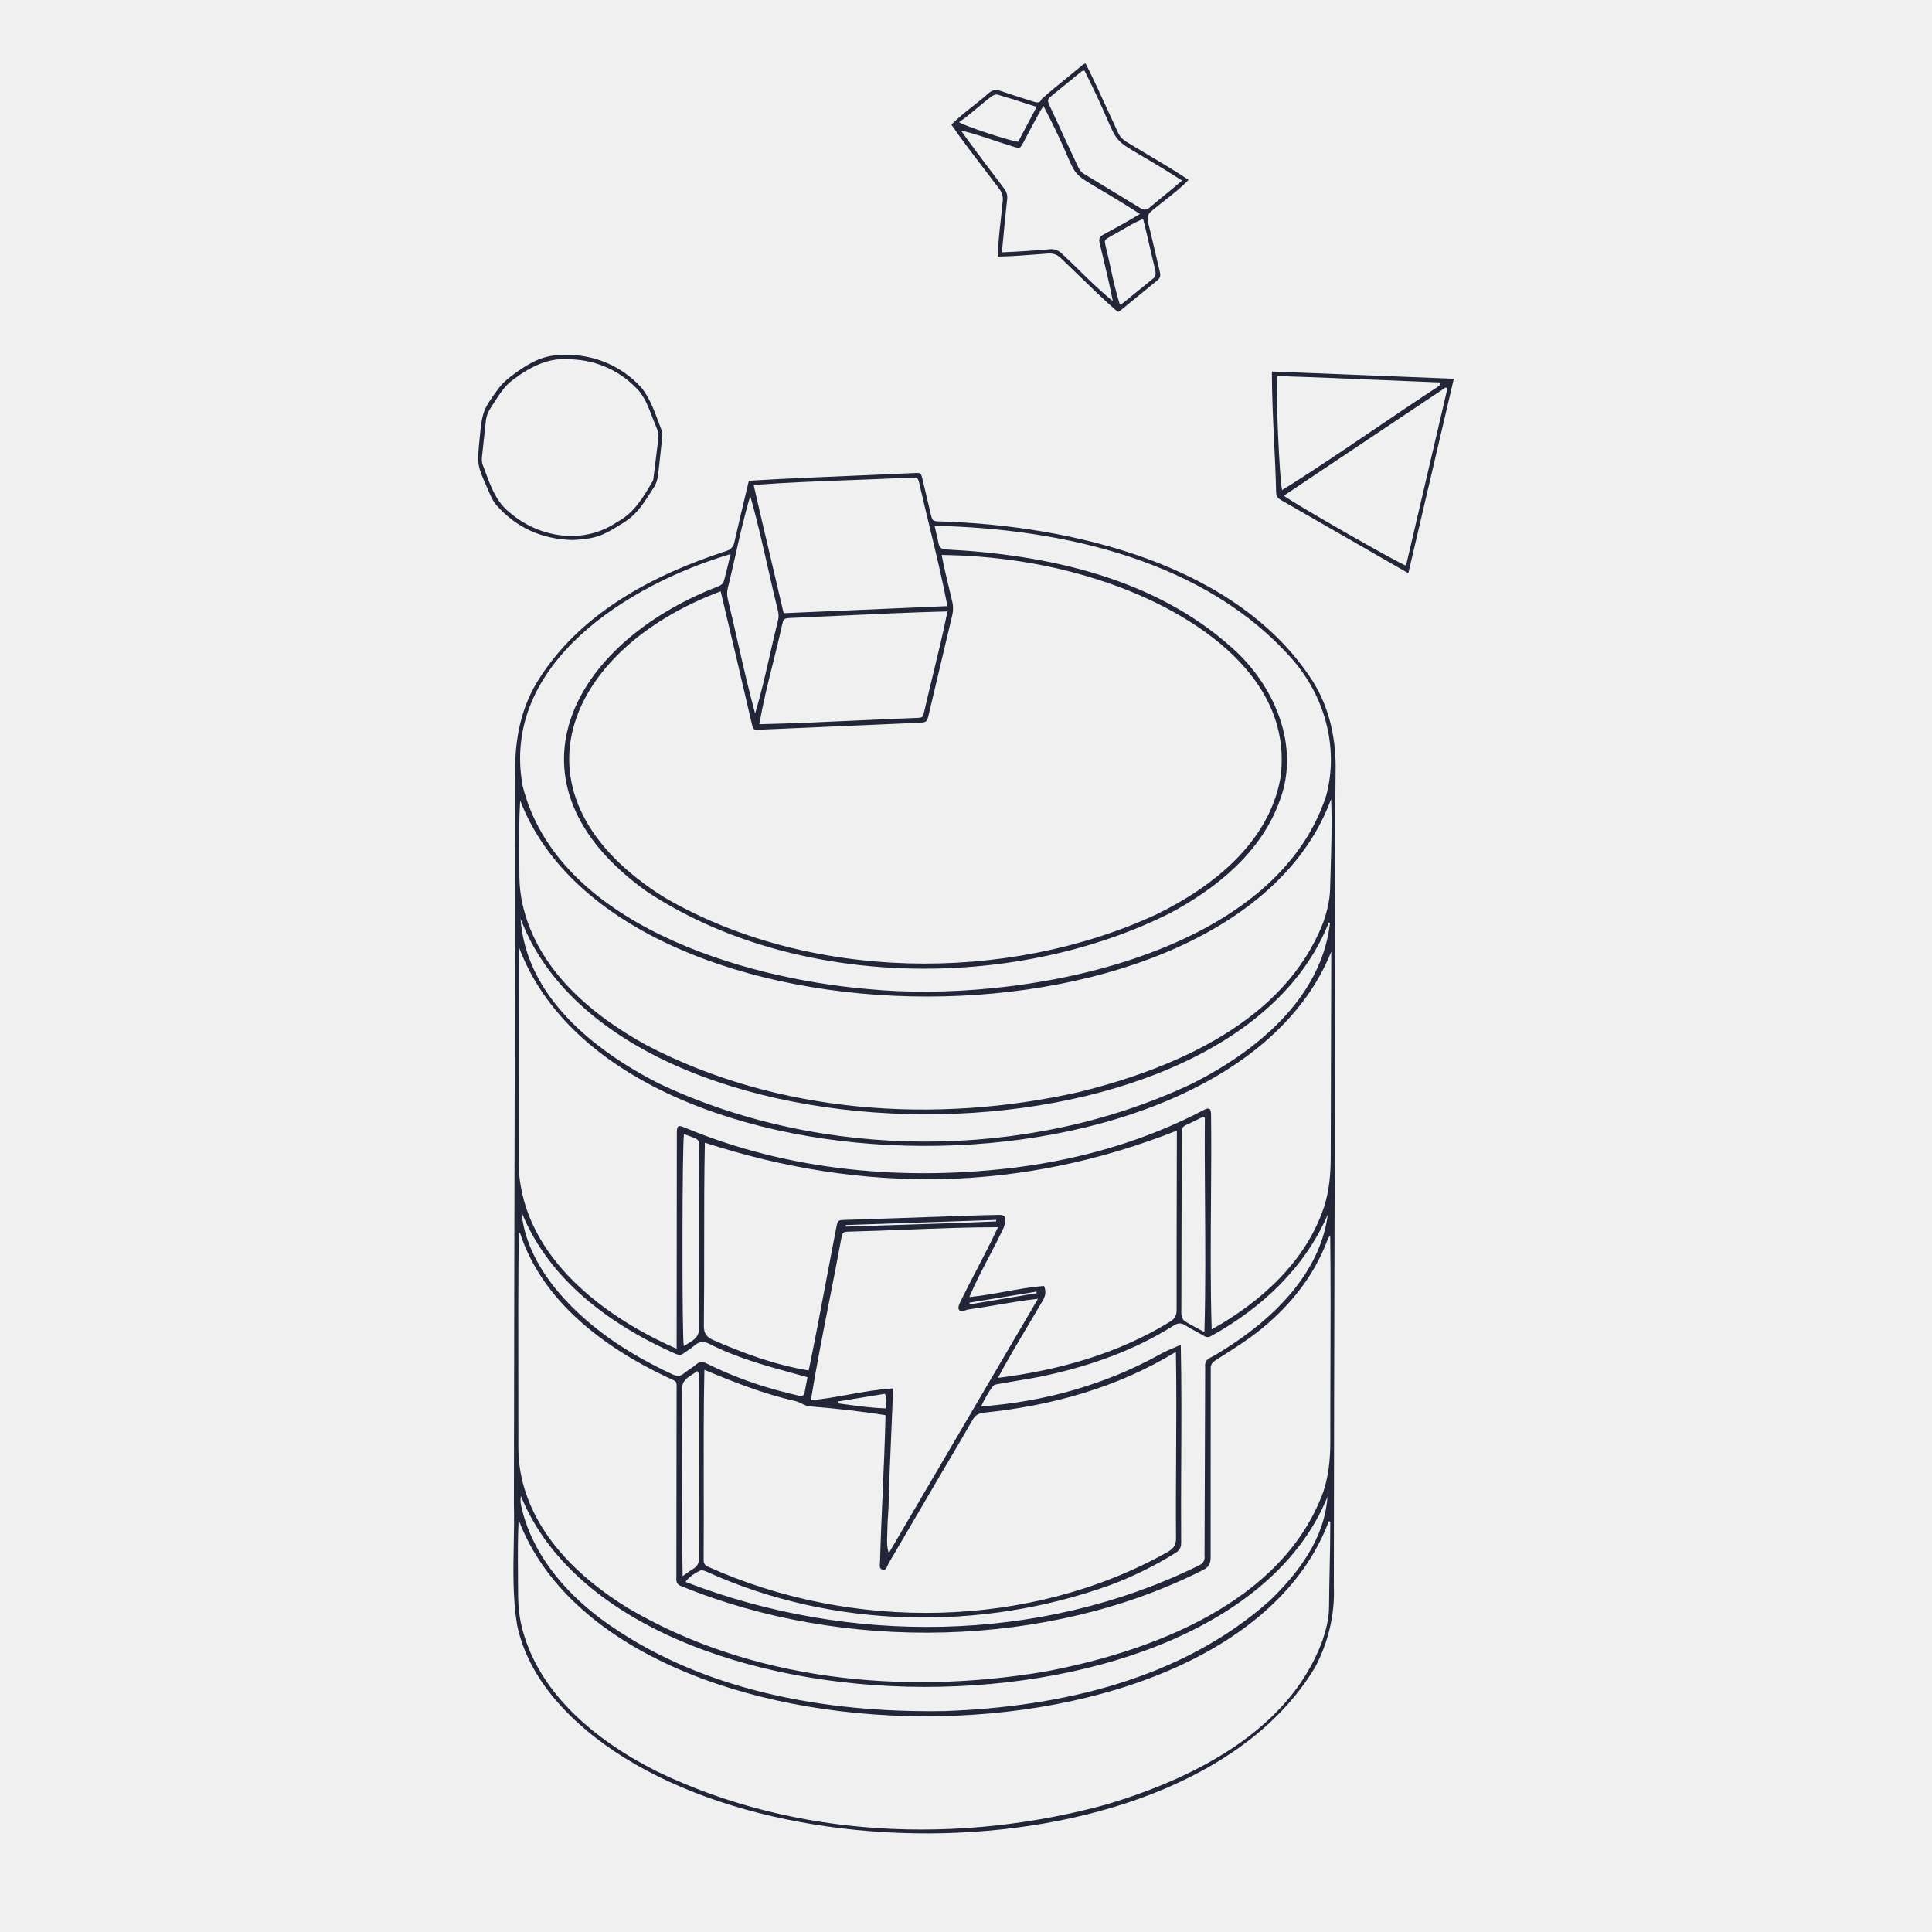
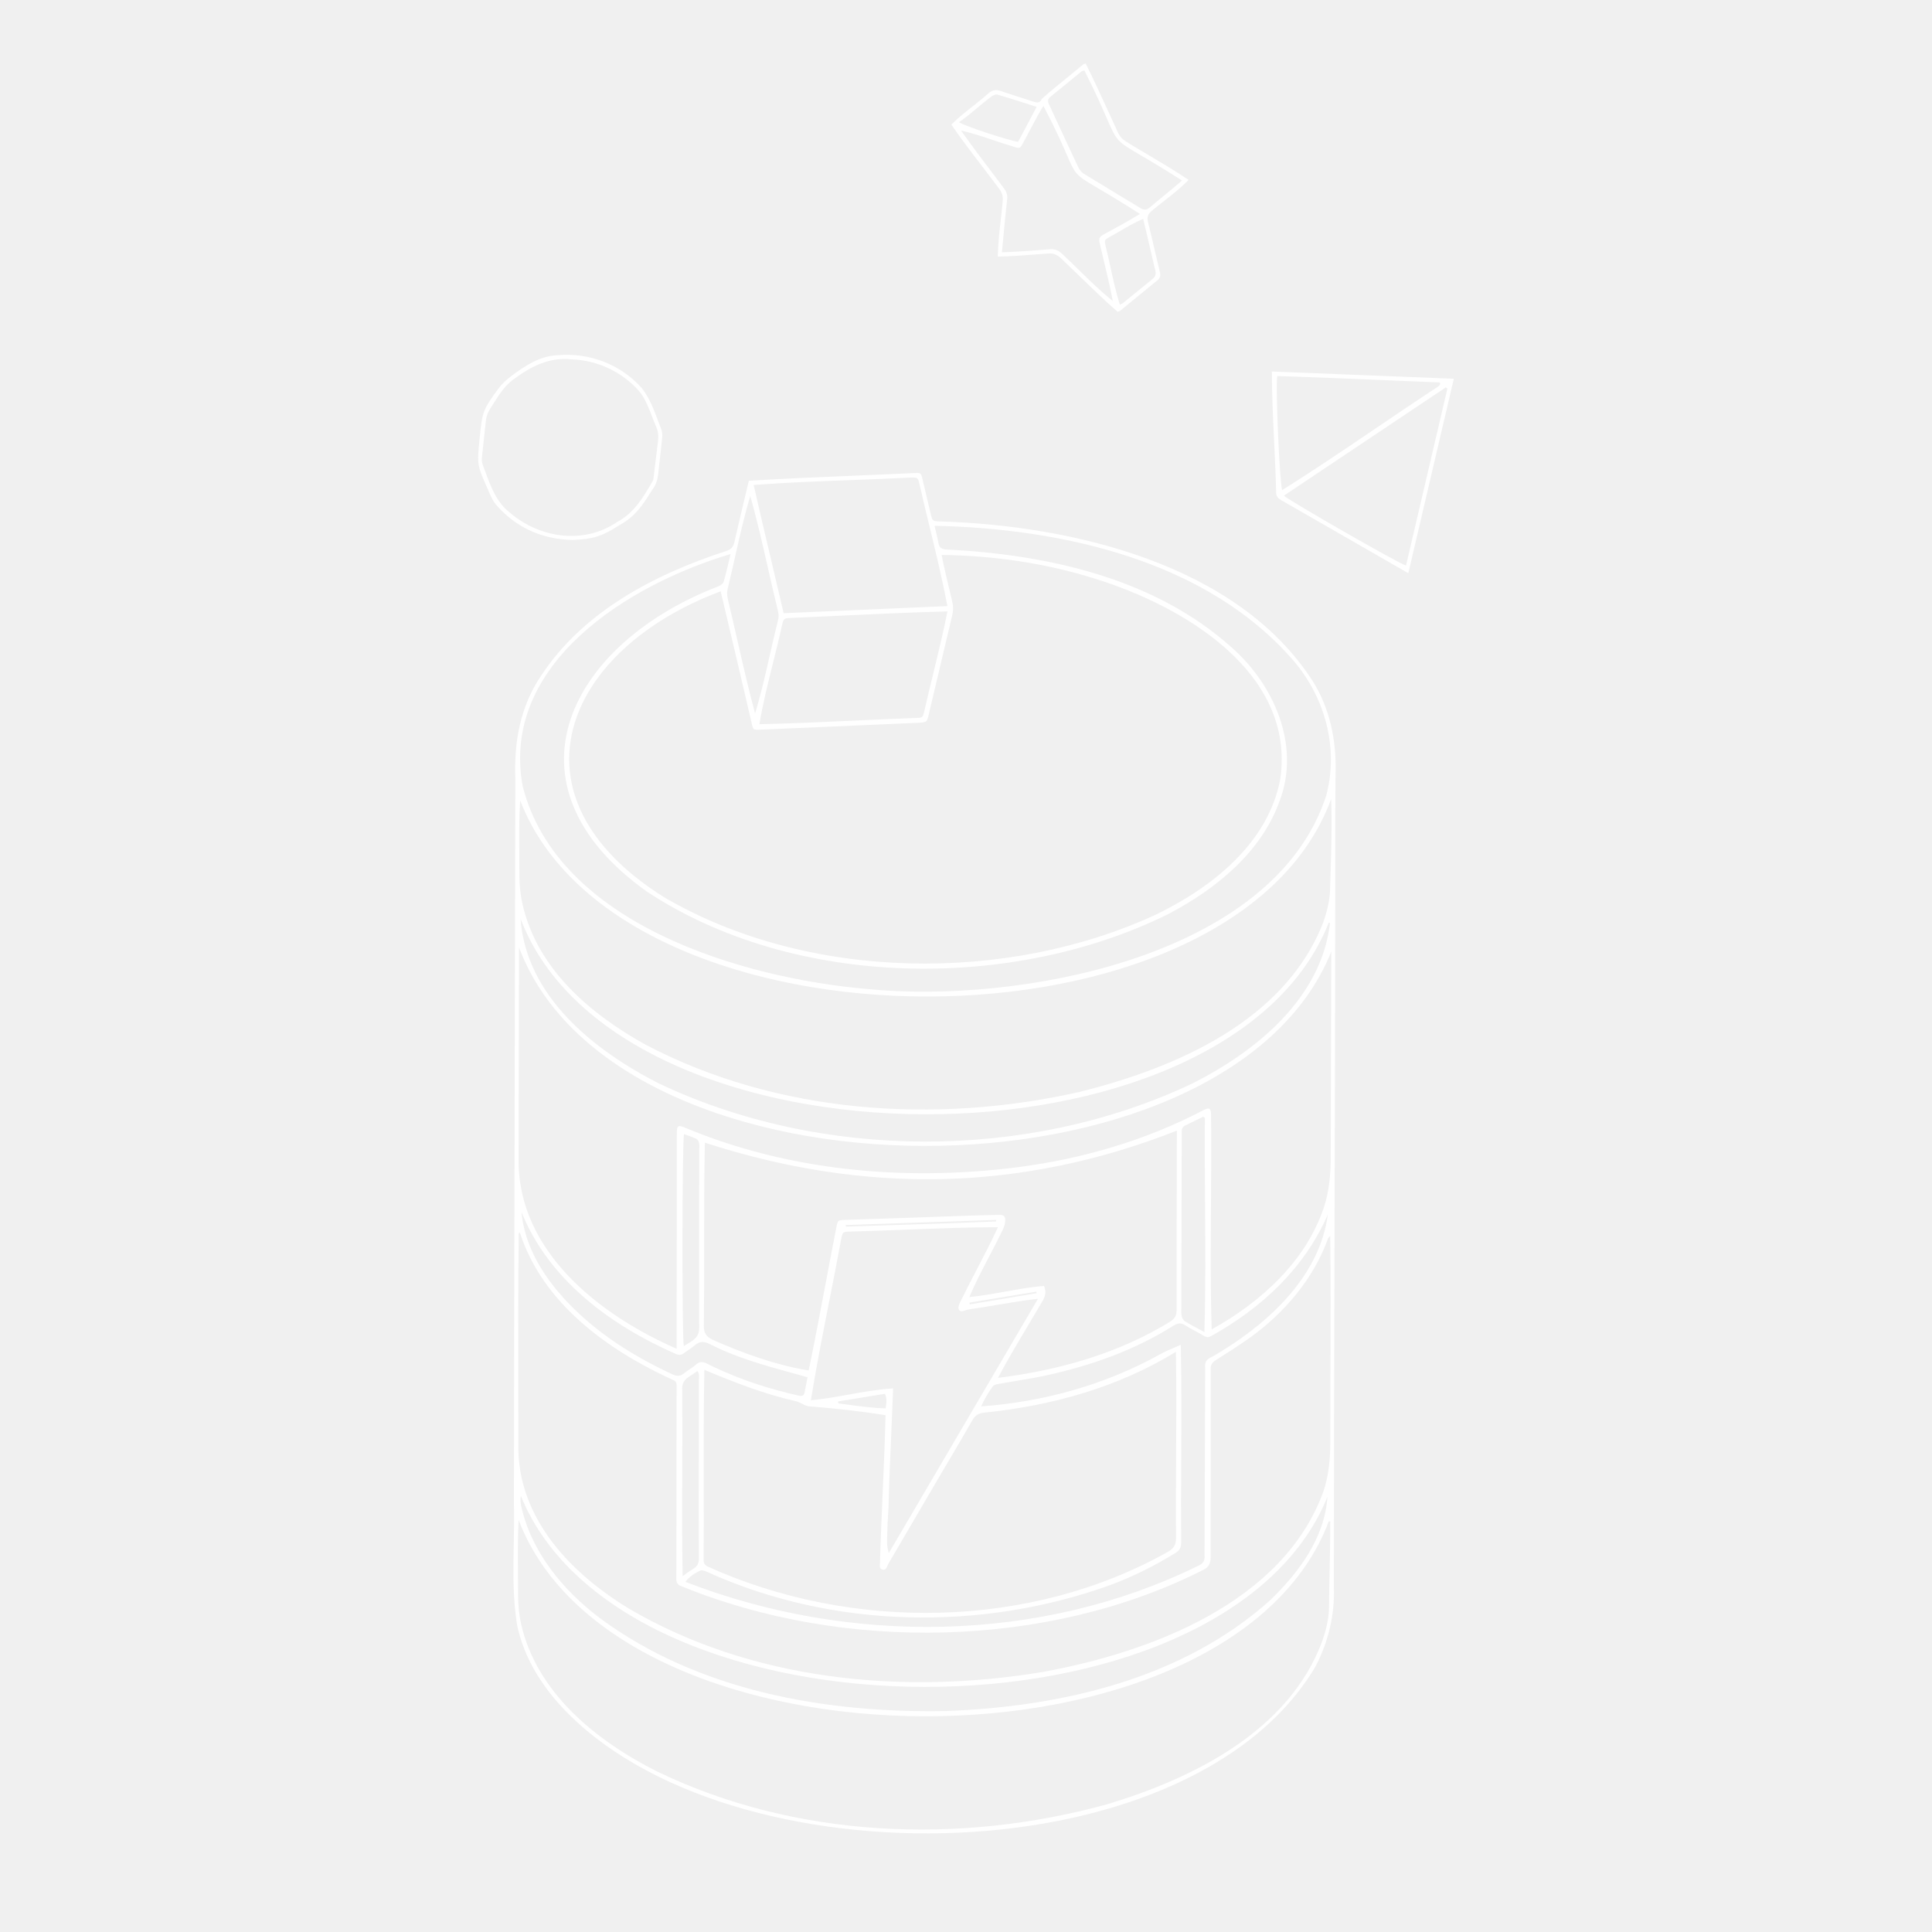
<svg xmlns="http://www.w3.org/2000/svg" width="550" height="550" fill="none" viewBox="0 0 550 550">
-   <path fill="#222638" fill-rule="evenodd" d="M276.89 30.279c-2.092 1.654-4.182 3.306-6.06 5.193l.004.004c2.766 4.044 5.751 7.939 8.737 11.834a503.175 503.175 0 0 1 4.846 6.393c.841 1.096 1.184 2.173 1.032 3.548-.156 1.741-.35 3.474-.543 5.206-.392 3.518-.784 7.03-.864 10.585 3.707-.058 7.327-.338 10.98-.62h.001a607.69 607.69 0 0 1 3.239-.245c1.555-.131 2.679.28 3.808 1.376a645.548 645.548 0 0 1 5.005 4.82l.001.001c3.639 3.53 7.283 7.065 11.088 10.392.106-.041.204-.072.292-.1.169-.053.303-.096.405-.18 1.205-.983 2.406-1.971 3.608-2.959h.001l.013-.011c2.318-1.906 4.636-3.812 6.975-5.692.861-.69.977-1.4.726-2.42a548.493 548.493 0 0 1-1.436-6.086c-.624-2.691-1.248-5.382-1.925-8.059-.371-1.475-.012-2.392 1.148-3.305 1.167-.984 2.365-1.92 3.561-2.856h.001c2.371-1.855 4.734-3.703 6.827-5.895-3.783-2.54-7.668-4.844-11.562-7.153h-.001c-2.006-1.19-4.015-2.38-6.014-3.607-1.152-.685-1.973-1.518-2.536-2.754a907.574 907.574 0 0 1-2.77-6.026v-.001h-.001c-2.082-4.56-4.166-9.124-6.418-13.588-.154.057-.273.094-.366.123-.142.044-.225.07-.288.12a279.07 279.07 0 0 1-4.637 3.81c-2.437 1.973-4.875 3.946-7.183 6.026-.526 1.295-1.443 1.092-2.472.753a358.4 358.4 0 0 0-3.534-1.137h-.001a221.709 221.709 0 0 1-5.618-1.841c-1.344-.466-2.376-.383-3.516.59-1.462 1.318-3.008 2.54-4.553 3.761m21.899 40.678c-4.657.403-8.783.682-13.559.877h-.004c.171-1.748.324-3.404.473-5.02v-.003c.31-3.362.604-6.548 1.01-10.018.155-1.208-.152-2.189-.897-3.17a1400.87 1400.87 0 0 0-3.199-4.244l-.001-.001c-3.048-4.034-6.041-7.995-9.047-12.236 3.269.764 6.289 1.775 9.338 2.796 1.804.604 3.618 1.212 5.5 1.773 1.958.622 1.978.618 2.97-1.232a178.366 178.366 0 0 0 1.962-3.685h.001c1.16-2.22 2.303-4.408 3.702-6.656 3.642 6.942 5.496 11.221 6.728 14.064 1.097 2.53 1.701 3.922 2.632 5.041 1.138 1.367 2.765 2.327 6.38 4.46h.001a340.69 340.69 0 0 1 11.751 7.204c-3.56 2.153-6.853 3.967-10.465 5.908-1.1.578-1.299 1.24-1.012 2.408.274 1.16.548 2.303.819 3.438 1.035 4.325 2.039 8.52 2.92 13.027-3.41-2.709-6.455-5.695-9.517-8.698h-.001c-1.602-1.572-3.208-3.147-4.874-4.69-1.06-1.028-2.136-1.482-3.611-1.343m9.925-50.884a5.62 5.62 0 0 1-.378.087c-.188.039-.319.065-.41.139-1.212.985-2.42 1.975-3.628 2.965l-.003.002-.002.001c-1.763 1.445-3.526 2.89-5.301 4.32-.869.697-.698 1.407-.303 2.256.99 2.124 1.975 4.25 2.96 6.378l.007.013.001.003.001.003c1.764 3.808 3.527 7.616 5.323 11.407.343.726.961 1.447 1.639 1.866 2.907 1.79 5.832 3.554 8.756 5.318h.002v.001c2.44 1.471 4.879 2.942 7.308 4.429 1.025.625 1.77.542 2.663-.228 1.395-1.2 2.767-2.32 4.138-3.439 1.658-1.354 3.316-2.707 5.011-4.2a313.421 313.421 0 0 0-11.728-7.172c-3.556-2.086-5.262-3.086-6.488-4.501-1.13-1.304-1.852-2.96-3.241-6.143-1.274-2.918-3.107-7.118-6.327-13.505m10.472 45.509c2.012-1.175 3.998-2.335 6.237-3.26l.004-.004a425.151 425.151 0 0 1 1.986 8.382l.001.004c.47 2.045.941 4.095 1.45 6.205.239.993.155 1.786-.698 2.472-1.663 1.338-3.315 2.688-4.968 4.038-1.16.948-2.32 1.896-3.483 2.84-.136.109-.299.18-.512.272a8.51 8.51 0 0 0-.409.186c-1.094-3.47-1.868-7.005-2.643-10.545-.442-2.021-.885-4.044-1.388-6.056-.403-1.762-.395-1.794 1.192-2.703a95.965 95.965 0 0 0 3.231-1.831m-27.051-36.11c.971.313 1.96.63 2.974.953v.004c-1.91 3.608-3.6 6.801-5.259 9.93-2.288-.223-15.085-4.397-16.835-5.577 1.875-1.284 3.596-2.725 5.32-4.169h.001c1.23-1.03 2.462-2.062 3.752-3.039.503-.394 1.348-.789 1.878-.637 2.688.773 5.354 1.63 8.169 2.535Zm-49.231 105.959c-9.902.411-19.796.823-29.721 1.434l-.004.004-.873 3.657c-1.091 4.567-2.174 9.103-3.213 13.697-.311 1.399-.941 2.208-2.372 2.651-20.316 6.594-40.688 17.198-52.696 35.513-5.932 8.727-7.722 18.929-7.324 29.314-.048 25.013-.102 50.024-.156 75.034v.01c-.095 43.756-.189 87.509-.25 131.27.102 3.846.03 7.713-.043 11.582-.144 7.703-.289 15.417.948 22.999 1.594 7.61 5.238 14.304 10.09 20.304 44.072 53.433 180.676 53.329 217.245-8.544 3.624-6.984 5.502-14.778 5.179-22.656.02-34.424.114-68.845.207-103.265.094-34.419.188-68.838.208-103.26.003-2.187.002-4.375.002-6.562v-.003c-.001-6.224-.002-12.447.077-18.671.256-9.082-1.606-18.227-6.446-25.945-21.44-33.432-68.591-44.38-105.986-45.548-2.304-.052-2.328-.076-2.858-2.284a690.597 690.597 0 0 1-.976-4.147l-.001-.004c-.438-1.88-.876-3.759-1.335-5.632-.438-1.792-.483-1.79-2.314-1.711h-.007c-5.802.281-11.593.522-17.381.763m-53.761 120.045c-45.954-28.736-28.684-70.388 16.015-87.144l.004.008a6935.864 6935.864 0 0 1 8.826 37.542l.023.099c.415 1.784.423 1.817 2.369 1.739 11.439-.476 22.878-.982 34.317-1.488l.179-.007 10.378-.459c2.584-.115 2.611-.131 3.174-2.503.728-3.078 1.454-6.156 2.18-9.234l.001-.007.002-.006.001-.004.001-.003a5725.072 5725.072 0 0 1 4.464-18.836c.323-1.36.327-2.647-.008-3.999-.212-.89-.423-1.768-.633-2.64v-.001c-.845-3.507-1.664-6.905-2.373-10.555 14.863.196 29.821 2.352 44.017 6.877 24.889 7.77 56.607 26.508 52.421 56.711-3.313 18.326-19.335 30.96-35.214 38.702-42.666 19.806-99.232 19.072-140.144-4.792m-41.469 95.513h.355v-.004c6.323 19.499 23.952 32.599 41.816 41.05.438.207.808.371 1.12.509.804.355 1.224.541 1.441.863.237.354.23.871.215 1.954-.004.311-.009.667-.009 1.08-.012 17.609-.024 35.226-.064 52.831-.104 1.144.299 1.91 1.447 2.284 45.843 18.798 104.307 17.865 148.663-4.704 1.595-.805 1.981-1.937 1.981-3.608a8644.81 8644.81 0 0 1 .012-30.555v-.003c.012-7.639.024-15.276.02-22.911-.103-1.216.435-1.937 1.463-2.583 3.253-2.045 6.499-4.122 9.64-6.339 9.819-7.068 18.056-16.644 22.222-28.102.111-.303.259-.598.693-.853.151 12.339.107 24.685.063 37.031-.026 7.226-.052 14.452-.039 21.676-.012 4.788-.47 9.556-2.009 14.117-11.581 31.563-49.096 45.596-79.666 51.221-39.806 6.642-83.11 2.599-118.32-18.199-13.786-8.456-26.655-20.811-30.247-37.136-.574-2.703-.901-5.51-.909-8.272.006-6.205-.004-12.41-.014-18.616-.023-14.245-.046-28.491.126-42.731m.407-123.112c28.616 74.283 203.395 74.694 230.864-.419l.004-.004c.265 7.006.053 13.953-.161 20.932-.053 1.706-.105 3.414-.15 5.125-.136 3.01-.893 6.087-1.89 8.954-10.924 28.217-42.047 41.589-69.547 48.41-40.864 9.197-85.869 6.211-123.32-13.427-15.807-8.719-30.897-21.572-35.099-39.883-.586-2.551-.885-5.222-.925-7.842.011-2.176-.007-4.35-.026-6.523-.043-5.111-.086-10.215.25-15.323m230.397 205.239.227.038c.009 4.479-.085 8.959-.18 13.438v.002c-.076 3.637-.153 7.274-.174 10.911-.032 3.336-.858 6.526-1.902 9.607-9.464 25.623-36.59 39.098-61.255 46.525-41.916 11.553-88.779 9.731-128.211-9.373-17.215-8.663-34.246-22.361-38.663-42.047-.538-2.492-.785-5.087-.825-7.639 0-2.035-.018-4.06-.035-6.081-.046-5.266-.091-10.504.174-15.817 28.218 74.199 202.71 74.765 230.645.402zm-98.219-30.974c19.243-1.99 37.853-7.124 54.497-17.298v-.004c.18 9.958.121 19.88.062 29.806v.004c-.046 7.721-.092 15.445-.026 23.188.004 1.902-.622 2.923-2.212 3.883-39.341 22.166-90.103 22.752-130.99 4.302-.893-.391-1.328-1.017-1.28-1.997.047-6.908.034-13.807.022-20.703-.021-11.114-.042-22.222.189-33.357 8.556 3.561 16.98 6.897 26.041 8.919.583.142 1.136.421 1.689.699.638.322 1.277.644 1.967.76 7.335.586 14.603 1.355 21.875 2.539-.175 7.356-.495 14.709-.816 22.062v.001c-.286 6.568-.573 13.136-.755 19.706-.004.135-.017.28-.03.429-.065.732-.138 1.562.776 1.767.834.19 1.099-.463 1.355-1.09.082-.203.164-.404.263-.572 2.634-4.492 5.263-8.986 7.892-13.479 2.122-3.627 4.244-7.254 6.368-10.88 1.011-1.723 2.028-3.444 3.044-5.164 2.248-3.803 4.495-7.607 6.68-11.444.809-1.423 1.818-1.914 3.389-2.077m-87.575-79.455c-.04 20.476-.052 40.772-.06 61.268h-.004c-21.951-9.58-45.125-27.648-44.986-53.717.015-9.333.035-18.638.055-27.942.023-10.85.046-21.699.061-32.591 28.245 75.176 201.558 75.12 231.238 1.208-.019 8.592-.047 17.181-.074 25.77v.014c-.036 10.921-.071 21.84-.089 32.764-.008 4.8-.411 9.556-1.898 14.133-5.135 15.496-18.019 27.105-31.989 34.863-.372-11.936-.285-23.894-.198-35.853v-.001c.061-8.529.123-17.058.019-25.581-.104-1.499-.562-1.766-1.894-1.12-16.616 8.755-34.867 14.041-53.453 16.421-31.634 3.975-64.696 1.104-94.273-11.246-2.113-.909-2.451-.738-2.455 1.61m42.451 42.2c-1.588 8.421-3.175 16.837-4.917 25.255v-.004c-9.48-1.539-18.474-4.848-27.257-8.687-1.874-.857-2.611-1.93-2.595-4.039.102-7.695.099-15.382.096-23.069-.004-9.68-.008-19.36.199-29.052 45.193 14.671 89.867 14.109 134.37-3.425-.008 5.68-.021 11.353-.035 17.024v.013c-.027 11.321-.055 22.631-.036 33.965.004 1.63-.507 2.555-1.902 3.416-14.85 9.114-31.794 13.826-48.968 15.971 2.717-5.094 5.611-9.947 8.523-14.83v-.001l.001-.001.002-.004.001-.001a752 752 0 0 0 4.162-7.038c.79-1.324 1.129-2.575.443-4.294-3.779.295-7.453.958-11.138 1.622-3.34.602-6.689 1.206-10.135 1.54 1.677-3.963 3.644-7.723 5.615-11.492 1.309-2.502 2.62-5.008 3.849-7.58.403-.798.718-1.727.754-2.608.06-1.371-.391-1.738-1.814-1.714-3.277.056-6.558.151-9.835.263l-.026.001c-11.318.402-22.635.805-33.957 1.167-2.037.072-2.069.148-2.451 2.153-1.007 5.153-1.978 10.301-2.949 15.447zM207.98 157.732c-28.911 8.561-65.616 31.256-59.178 66.094 9.951 39.237 62.587 54.705 98.355 57.743 42.494 4.19 115.406-8.787 130.404-55.124 3.588-13.463-.343-27.862-9.301-38.335-24.701-28.553-65.887-37.659-102.206-38.428.13.568.256 1.106.378 1.624v.004c.285 1.216.544 2.32.762 3.435.232 1.184.881 1.567 2.073 1.667 28.852 1.467 59.238 8.08 81.32 27.87 12.056 10.573 19.663 27.827 13.758 43.555-5.202 14.742-18.131 25.187-31.574 32.284-44.539 22.166-106.827 21.428-148.758-6.403-42.75-30.629-21.728-70.524 20.399-86.766.61-.247 1.408-.733 1.571-1.271.526-1.754.949-3.541 1.42-5.534v-.002c.182-.77.372-1.571.577-2.413m50.126 192.318h.004c8.649-.341 17.287-.681 25.996-.696-1.944 4.183-4.028 8.194-6.118 12.215-1.455 2.8-2.913 5.605-4.327 8.476l-.01.02c-.423.84-1.032 2.054-.72 2.675.404.808 1.177.535 1.917.274.275-.097.545-.192.79-.23 2.804-.391 5.538-.854 8.265-1.315 3.816-.647 7.62-1.291 11.585-1.731-9.553 16.288-19.001 32.395-28.414 48.44l-.103.176-.217.37-13.728 23.404c-.588-1.717-.52-3.399-.453-5.061.02-.491.039-.981.042-1.469.009-1.342.096-2.682.183-4.022.061-.934.122-1.869.156-2.803.169-6.837.461-13.557.754-20.313v-.001c.189-4.373.379-8.762.538-13.206-4.33.259-8.496 1.009-12.672 1.76h-.001c-3.537.637-7.081 1.275-10.737 1.616 1.53-9.438 3.375-18.797 5.22-28.162 1.154-5.857 2.309-11.715 3.387-17.597.422-2.191.454-2.192 2.549-2.263l.015-.001c5.383-.134 10.743-.345 16.099-.556m-13.439-176.421-21.581.934a2537.664 2537.664 0 0 0-3.699-15.762c-1.636-6.91-3.266-13.792-4.833-20.744 9.184-.695 18.366-1.037 27.554-1.379h.001c5.777-.216 11.556-.431 17.339-.734 1.79-.012 1.858.02 2.289 1.802.914 4.01 1.878 7.994 2.842 11.973 1.833 7.573 3.662 15.13 5.139 22.827-8.381.361-16.684.721-25.005 1.081zm133.882 89.147.077.028-.004.004c-2.508 21.532-21.217 36.653-39.46 45.771-46.525 21.934-105.24 21.878-151.701-.188-18.363-9.4-37.702-24.697-39.273-46.863 28.102 73.829 201.156 74.28 230.071 1.148.098.032.193.066.29.1M148.288 425.878c29.442 72.239 200.254 72.613 229.604.243v.004c-.777 11.729-8.189 21.628-16.409 29.526-25.024 22.393-59.657 30.294-92.447 31.451-34.162.598-70.197-5.733-98.191-26.404-10.573-7.981-19.611-18.849-22.493-32.057a7.123 7.123 0 0 1-.064-2.763m182.003-40.361c-15.6 8.675-33.217 13.587-50.981 14.855 1.02-2.221 2.085-4.067 3.349-5.737.347-.458 1.183-.593 1.928-.714.145-.024.286-.047.42-.072 1.572-.288 3.151-.55 4.73-.813 2.78-.461 5.561-.923 8.31-1.531 12.749-2.814 24.937-7.132 36.052-14.132 1.18-.746 2.097-.858 3.301-.096.977.622 1.998 1.173 3.02 1.725.8.432 1.599.863 2.377 1.329.79.47 1.364.386 2.141-.068 14.316-7.965 26.496-19.347 33.074-34.557-2.229 17.075-16.003 30.132-30.012 38.791-.338.2-.672.408-1.006.617h-.001c-.758.474-1.516.947-2.318 1.32-1.307.61-1.77 1.543-1.587 2.907-.019 9.463-.057 18.933-.095 28.402v.005c-.034 8.353-.067 16.706-.088 25.054.183 1.487-.458 2.368-1.838 2.966-45.041 22.086-99.427 22.592-145.932 4.557 1.212-1.627 2.711-2.468 4.186-3.21.527-.263 1.507.144 2.181.459 35.661 16.118 77.86 16.887 114.553 3.667 6.502-2.427 12.677-5.505 18.582-9.149 1.184-.733 1.614-1.579 1.614-2.946-.059-7.706-.021-15.406.017-23.105.054-11.065.108-22.128-.124-33.199-.653.294-1.298.567-1.932.836-1.369.579-2.687 1.136-3.921 1.839m-60.574-211.46c-10.392.266-20.734.754-31.09 1.242l-.001.001c-4.498.212-8.998.424-13.507.618-1.973.108-2.041.184-2.472 1.978-.789 3.617-1.686 7.205-2.581 10.79-1.448 5.796-2.895 11.585-3.885 17.483 9.198-.208 18.364-.629 27.535-1.05l.001-.001h.001c5.742-.263 11.486-.527 17.241-.739 1.698-.072 1.738-.104 2.185-1.985.812-3.578 1.675-7.121 2.538-10.66 1.427-5.859 2.852-11.706 4.035-17.677m-43.575 216.977h-.001l-.004-.002c-8.269-2.266-16.477-4.515-24.169-8.449-1.626-.801-2.894-.745-4.249.451-.592.52-1.252.962-1.913 1.405-.408.273-.816.547-1.209.839-.706.522-1.339.542-2.169.176-18.55-8.149-36.226-21.09-43.981-40.445 1.36 14.978 13.256 27.548 24.989 35.956 5.669 3.994 11.681 7.359 17.968 10.269 1.244.574 2.232.626 3.325-.275.508-.419 1.057-.79 1.605-1.16h.001c.635-.429 1.269-.857 1.838-1.359 1.037-.913 1.914-.822 3.078-.244 7.359 3.668 15.057 6.415 23.039 8.368l.411.102.404.101.004.001a82.22 82.22 0 0 0 2.498.594c.737.159 1.271-.132 1.427-.901.201-.983.388-1.97.591-3.041v-.002l.002-.007c.082-.433.166-.88.256-1.346-1.247-.348-2.495-.69-3.741-1.031m-6.95-204.709c-1.273 5.627-2.545 11.246-4.239 16.774-1.883-6.963-3.467-13.923-5.056-20.899v-.001a971.15 971.15 0 0 0-2.686-11.575c-.219-.937-.299-2.001-.088-2.922.792-3.189 1.509-6.377 2.226-9.561 1.276-5.67 2.549-11.325 4.229-16.939 1.927 6.741 3.467 13.543 5.01 20.355.926 4.093 1.854 8.19 2.867 12.28.192.81.267 1.73.084 2.524-.841 3.312-1.594 6.639-2.347 9.964m123.854 156c.088 12.305.176 24.605-.177 36.901-.568-.31-1.116-.604-1.648-.889l-.015-.009-.009-.004c-1.419-.761-2.723-1.46-3.977-2.243-.977-.774-.993-2.344-.917-3.536.015-6.26.028-12.519.041-18.779l.001-.161v-.008c.022-10.502.044-21.005.074-31.508-.028-.797.299-1.359 1.024-1.71 1.131-.543 2.26-1.093 3.357-1.627l.707-.345.995-.484c.087.048.154.081.208.108.155.077.201.099.287.247-.065 8.017-.008 16.033.049 24.046zM195.861 382.47c-.378.228-.779.469-1.196.743-.546-2.089-.486-58.305.06-60.362.343.128.687.25 1.03.371.847.301 1.688.599 2.494.976.889.551.856 1.696.827 2.699-.006.202-.012.398-.01.582-.005 4.337-.014 8.674-.022 13.01-.025 12.34-.05 24.679.006 37.019.094 2.987-1.257 3.8-3.189 4.962m-.425 65.44c-.333.242-.693.504-1.098.788l-.004-.004c-.191-10.147-.152-20.243-.114-30.344.03-7.591.059-15.185-.01-22.806-.132-2.34 1.231-3.209 2.785-4.199.501-.319 1.021-.65 1.517-1.048.557.702.511 1.402.469 2.057a7.234 7.234 0 0 0-.022.503c.023 7.551.005 15.104-.012 22.658v.002c-.022 9.331-.044 18.662.012 27.99.071 1.471-.435 2.428-1.679 3.15-.601.35-1.166.76-1.843 1.252v.001zm43.139-48.942.025.144.02.105.023.126.016.089.015.086c.802.106 1.604.215 2.406.325 3.642.497 7.293.995 11.041 1.087.024-.191.05-.377.075-.559.176-1.264.327-2.354-.283-3.587l-13.069 2.14zm2.248-49.785c-.016-.144-.036-.287-.052-.431v-.004l42.809-1.459.008.218c.003.068.006.137.007.205-11.64.495-23.287.859-34.934 1.224h-.007l-.008.001c-2.608.081-5.216.163-7.823.246m35.27 22.146-.132-.491h.004l19.072-3.133c.024.147.052.295.076.442zm124.83-208.148a14681.23 14681.23 0 0 0-36.227-20.823c-.873-.498-1.36-.98-1.399-2.104-.115-4.801-.344-9.594-.573-14.385-.32-6.7-.64-13.398-.647-20.108l19.405.773.056.002c10.758.429 21.511.857 32.333 1.29-4.345 18.578-8.615 36.825-12.952 55.351zm11.119-52.564a45.426 45.426 0 0 1-.459-.331 252928.339 252928.339 0 0 0-46.078 30.817c1.826 1.646 32.982 19.49 34.76 19.901l5.275-22.568.108-.462c2.131-9.119 4.262-18.237 6.394-27.353zm-48.415-3.568c-.578 2.603.678 30.82 1.38 32.475 8.975-5.62 17.799-11.597 26.623-17.575h.001l.001-.001c5.811-3.936 11.622-7.872 17.475-11.706a4.48 4.48 0 0 1 .264-.206c.254-.19.519-.387.621-.671.005-.042-.004-.086-.026-.198-.014-.068-.033-.16-.057-.293-5.309-.207-10.624-.431-15.942-.654-10.114-.426-20.236-.851-30.34-1.167zm-222.204 36.872c5.685 6.375 12.877 9.572 21.544 9.807 5.884-.275 8.32-.976 13.383-4.229 4.501-2.515 6.322-5.355 8.874-9.335l.562-.875c.961-1.308 1.424-2.755 1.591-4.35.161-1.554.338-3.106.515-4.657.219-1.915.438-3.83.625-5.748.072-.749 0-1.583-.255-2.284-.281-.723-.555-1.456-.83-2.194-1.266-3.399-2.563-6.879-4.823-9.687-6.175-6.821-15.022-10.058-24.028-9.233-4.971.252-9.137 2.998-13.036 5.929-1.352 1.016-2.659 2.204-3.656 3.56-4.449 6.059-4.596 6.602-5.354 14.256l-.016.162c-.714 7.242-.719 7.299 2.257 14.03.111.251.22.505.331.761.63 1.462 1.281 2.971 2.316 4.087m4.648-35.84c4.948-3.676 10.126-6.45 16.601-5.785l.004.004c7.403.272 14.328 3.461 19.311 9.09 1.676 2.046 2.669 4.642 3.643 7.189.389 1.017.776 2.026 1.201 2.989.578 1.296.67 2.603.502 3.971l-.479 3.897c-.248 2.025-.496 4.05-.749 6.073a9.4 9.4 0 0 0-.031.303c-.039.405-.08.824-.268 1.149l-.088.152c-2.598 4.454-5.201 8.918-9.994 11.461-9.492 6.514-22.09 4.676-30.649-2.691-3.742-2.946-5.347-7.313-6.929-11.617-.24-.653-.48-1.305-.726-1.95-.231-.646-.295-1.403-.227-2.089.198-2.03.424-4.058.651-6.086.161-1.443.322-2.887.473-4.331.144-1.383.634-2.591 1.403-3.752.336-.506.662-1.018.989-1.53 1.51-2.37 3.018-4.736 5.362-6.447" clip-rule="evenodd" />
+   <path fill="#fff" fill-rule="evenodd" d="M276.89 30.279c-2.092 1.654-4.182 3.306-6.06 5.193l.004.004c2.766 4.044 5.751 7.939 8.737 11.834a503.175 503.175 0 0 1 4.846 6.393c.841 1.096 1.184 2.173 1.032 3.548-.156 1.741-.35 3.474-.543 5.206-.392 3.518-.784 7.03-.864 10.585 3.707-.058 7.327-.338 10.98-.62h.001a607.69 607.69 0 0 1 3.239-.245c1.555-.131 2.679.28 3.808 1.376a645.548 645.548 0 0 1 5.005 4.82l.001.001c3.639 3.53 7.283 7.065 11.088 10.392.106-.041.204-.072.292-.1.169-.053.303-.096.405-.18 1.205-.983 2.406-1.971 3.608-2.959h.001l.013-.011c2.318-1.906 4.636-3.812 6.975-5.692.861-.69.977-1.4.726-2.42a548.493 548.493 0 0 1-1.436-6.086c-.624-2.691-1.248-5.382-1.925-8.059-.371-1.475-.012-2.392 1.148-3.305 1.167-.984 2.365-1.92 3.561-2.856h.001c2.371-1.855 4.734-3.703 6.827-5.895-3.783-2.54-7.668-4.844-11.562-7.153h-.001c-2.006-1.19-4.015-2.38-6.014-3.607-1.152-.685-1.973-1.518-2.536-2.754a907.574 907.574 0 0 1-2.77-6.026v-.001h-.001c-2.082-4.56-4.166-9.124-6.418-13.588-.154.057-.273.094-.366.123-.142.044-.225.07-.288.12a279.07 279.07 0 0 1-4.637 3.81c-2.437 1.973-4.875 3.946-7.183 6.026-.526 1.295-1.443 1.092-2.472.753a358.4 358.4 0 0 0-3.534-1.137h-.001a221.709 221.709 0 0 1-5.618-1.841c-1.344-.466-2.376-.383-3.516.59-1.462 1.318-3.008 2.54-4.553 3.761m21.899 40.678c-4.657.403-8.783.682-13.559.877h-.004c.171-1.748.324-3.404.473-5.02v-.003c.31-3.362.604-6.548 1.01-10.018.155-1.208-.152-2.189-.897-3.17a1400.87 1400.87 0 0 0-3.199-4.244l-.001-.001c-3.048-4.034-6.041-7.995-9.047-12.236 3.269.764 6.289 1.775 9.338 2.796 1.804.604 3.618 1.212 5.5 1.773 1.958.622 1.978.618 2.97-1.232a178.366 178.366 0 0 0 1.962-3.685h.001c1.16-2.22 2.303-4.408 3.702-6.656 3.642 6.942 5.496 11.221 6.728 14.064 1.097 2.53 1.701 3.922 2.632 5.041 1.138 1.367 2.765 2.327 6.38 4.46h.001a340.69 340.69 0 0 1 11.751 7.204c-3.56 2.153-6.853 3.967-10.465 5.908-1.1.578-1.299 1.24-1.012 2.408.274 1.16.548 2.303.819 3.438 1.035 4.325 2.039 8.52 2.92 13.027-3.41-2.709-6.455-5.695-9.517-8.698h-.001c-1.602-1.572-3.208-3.147-4.874-4.69-1.06-1.028-2.136-1.482-3.611-1.343m9.925-50.884a5.62 5.62 0 0 1-.378.087c-.188.039-.319.065-.41.139-1.212.985-2.42 1.975-3.628 2.965l-.003.002-.002.001c-1.763 1.445-3.526 2.89-5.301 4.32-.869.697-.698 1.407-.303 2.256.99 2.124 1.975 4.25 2.96 6.378l.007.013.001.003.001.003c1.764 3.808 3.527 7.616 5.323 11.407.343.726.961 1.447 1.639 1.866 2.907 1.79 5.832 3.554 8.756 5.318h.002v.001c2.44 1.471 4.879 2.942 7.308 4.429 1.025.625 1.77.542 2.663-.228 1.395-1.2 2.767-2.32 4.138-3.439 1.658-1.354 3.316-2.707 5.011-4.2a313.421 313.421 0 0 0-11.728-7.172c-3.556-2.086-5.262-3.086-6.488-4.501-1.13-1.304-1.852-2.96-3.241-6.143-1.274-2.918-3.107-7.118-6.327-13.505m10.472 45.509c2.012-1.175 3.998-2.335 6.237-3.26l.004-.004a425.151 425.151 0 0 1 1.986 8.382l.001.004c.47 2.045.941 4.095 1.45 6.205.239.993.155 1.786-.698 2.472-1.663 1.338-3.315 2.688-4.968 4.038-1.16.948-2.32 1.896-3.483 2.84-.136.109-.299.18-.512.272a8.51 8.51 0 0 0-.409.186c-1.094-3.47-1.868-7.005-2.643-10.545-.442-2.021-.885-4.044-1.388-6.056-.403-1.762-.395-1.794 1.192-2.703a95.965 95.965 0 0 0 3.231-1.831m-27.051-36.11c.971.313 1.96.63 2.974.953v.004c-1.91 3.608-3.6 6.801-5.259 9.93-2.288-.223-15.085-4.397-16.835-5.577 1.875-1.284 3.596-2.725 5.32-4.169h.001c1.23-1.03 2.462-2.062 3.752-3.039.503-.394 1.348-.789 1.878-.637 2.688.773 5.354 1.63 8.169 2.535Zm-49.231 105.959c-9.902.411-19.796.823-29.721 1.434l-.004.004-.873 3.657c-1.091 4.567-2.174 9.103-3.213 13.697-.311 1.399-.941 2.208-2.372 2.651-20.316 6.594-40.688 17.198-52.696 35.513-5.932 8.727-7.722 18.929-7.324 29.314-.048 25.013-.102 50.024-.156 75.034v.01c-.095 43.756-.189 87.509-.25 131.27.102 3.846.03 7.713-.043 11.582-.144 7.703-.289 15.417.948 22.999 1.594 7.61 5.238 14.304 10.09 20.304 44.072 53.433 180.676 53.329 217.245-8.544 3.624-6.984 5.502-14.778 5.179-22.656.02-34.424.114-68.845.207-103.265.094-34.419.188-68.838.208-103.26.003-2.187.002-4.375.002-6.562v-.003c-.001-6.224-.002-12.447.077-18.671.256-9.082-1.606-18.227-6.446-25.945-21.44-33.432-68.591-44.38-105.986-45.548-2.304-.052-2.328-.076-2.858-2.284a690.597 690.597 0 0 1-.976-4.147l-.001-.004c-.438-1.88-.876-3.759-1.335-5.632-.438-1.792-.483-1.79-2.314-1.711h-.007c-5.802.281-11.593.522-17.381.763m-53.761 120.045c-45.954-28.736-28.684-70.388 16.015-87.144l.004.008a6935.864 6935.864 0 0 1 8.826 37.542l.023.099c.415 1.784.423 1.817 2.369 1.739 11.439-.476 22.878-.982 34.317-1.488l.179-.007 10.378-.459c2.584-.115 2.611-.131 3.174-2.503.728-3.078 1.454-6.156 2.18-9.234l.001-.007.002-.006.001-.004.001-.003a5725.072 5725.072 0 0 1 4.464-18.836c.323-1.36.327-2.647-.008-3.999-.212-.89-.423-1.768-.633-2.64v-.001c-.845-3.507-1.664-6.905-2.373-10.555 14.863.196 29.821 2.352 44.017 6.877 24.889 7.77 56.607 26.508 52.421 56.711-3.313 18.326-19.335 30.96-35.214 38.702-42.666 19.806-99.232 19.072-140.144-4.792m-41.469 95.513h.355v-.004c6.323 19.499 23.952 32.599 41.816 41.05.438.207.808.371 1.12.509.804.355 1.224.541 1.441.863.237.354.23.871.215 1.954-.004.311-.009.667-.009 1.08-.012 17.609-.024 35.226-.064 52.831-.104 1.144.299 1.91 1.447 2.284 45.843 18.798 104.307 17.865 148.663-4.704 1.595-.805 1.981-1.937 1.981-3.608a8644.81 8644.81 0 0 1 .012-30.555v-.003c.012-7.639.024-15.276.02-22.911-.103-1.216.435-1.937 1.463-2.583 3.253-2.045 6.499-4.122 9.64-6.339 9.819-7.068 18.056-16.644 22.222-28.102.111-.303.259-.598.693-.853.151 12.339.107 24.685.063 37.031-.026 7.226-.052 14.452-.039 21.676-.012 4.788-.47 9.556-2.009 14.117-11.581 31.563-49.096 45.596-79.666 51.221-39.806 6.642-83.11 2.599-118.32-18.199-13.786-8.456-26.655-20.811-30.247-37.136-.574-2.703-.901-5.51-.909-8.272.006-6.205-.004-12.41-.014-18.616-.023-14.245-.046-28.491.126-42.731m.407-123.112c28.616 74.283 203.395 74.694 230.864-.419l.004-.004c.265 7.006.053 13.953-.161 20.932-.053 1.706-.105 3.414-.15 5.125-.136 3.01-.893 6.087-1.89 8.954-10.924 28.217-42.047 41.589-69.547 48.41-40.864 9.197-85.869 6.211-123.32-13.427-15.807-8.719-30.897-21.572-35.099-39.883-.586-2.551-.885-5.222-.925-7.842.011-2.176-.007-4.35-.026-6.523-.043-5.111-.086-10.215.25-15.323m230.397 205.239.227.038c.009 4.479-.085 8.959-.18 13.438v.002c-.076 3.637-.153 7.274-.174 10.911-.032 3.336-.858 6.526-1.902 9.607-9.464 25.623-36.59 39.098-61.255 46.525-41.916 11.553-88.779 9.731-128.211-9.373-17.215-8.663-34.246-22.361-38.663-42.047-.538-2.492-.785-5.087-.825-7.639 0-2.035-.018-4.06-.035-6.081-.046-5.266-.091-10.504.174-15.817 28.218 74.199 202.71 74.765 230.645.402zm-98.219-30.974c19.243-1.99 37.853-7.124 54.497-17.298v-.004c.18 9.958.121 19.88.062 29.806v.004c-.046 7.721-.092 15.445-.026 23.188.004 1.902-.622 2.923-2.212 3.883-39.341 22.166-90.103 22.752-130.99 4.302-.893-.391-1.328-1.017-1.28-1.997.047-6.908.034-13.807.022-20.703-.021-11.114-.042-22.222.189-33.357 8.556 3.561 16.98 6.897 26.041 8.919.583.142 1.136.421 1.689.699.638.322 1.277.644 1.967.76 7.335.586 14.603 1.355 21.875 2.539-.175 7.356-.495 14.709-.816 22.062v.001c-.286 6.568-.573 13.136-.755 19.706-.004.135-.017.28-.03.429-.065.732-.138 1.562.776 1.767.834.19 1.099-.463 1.355-1.09.082-.203.164-.404.263-.572 2.634-4.492 5.263-8.986 7.892-13.479 2.122-3.627 4.244-7.254 6.368-10.88 1.011-1.723 2.028-3.444 3.044-5.164 2.248-3.803 4.495-7.607 6.68-11.444.809-1.423 1.818-1.914 3.389-2.077m-87.575-79.455c-.04 20.476-.052 40.772-.06 61.268h-.004c-21.951-9.58-45.125-27.648-44.986-53.717.015-9.333.035-18.638.055-27.942.023-10.85.046-21.699.061-32.591 28.245 75.176 201.558 75.12 231.238 1.208-.019 8.592-.047 17.181-.074 25.77v.014c-.036 10.921-.071 21.84-.089 32.764-.008 4.8-.411 9.556-1.898 14.133-5.135 15.496-18.019 27.105-31.989 34.863-.372-11.936-.285-23.894-.198-35.853v-.001c.061-8.529.123-17.058.019-25.581-.104-1.499-.562-1.766-1.894-1.12-16.616 8.755-34.867 14.041-53.453 16.421-31.634 3.975-64.696 1.104-94.273-11.246-2.113-.909-2.451-.738-2.455 1.61m42.451 42.2c-1.588 8.421-3.175 16.837-4.917 25.255v-.004c-9.48-1.539-18.474-4.848-27.257-8.687-1.874-.857-2.611-1.93-2.595-4.039.102-7.695.099-15.382.096-23.069-.004-9.68-.008-19.36.199-29.052 45.193 14.671 89.867 14.109 134.37-3.425-.008 5.68-.021 11.353-.035 17.024v.013c-.027 11.321-.055 22.631-.036 33.965.004 1.63-.507 2.555-1.902 3.416-14.85 9.114-31.794 13.826-48.968 15.971 2.717-5.094 5.611-9.947 8.523-14.83v-.001l.001-.001.002-.004.001-.001a752 752 0 0 0 4.162-7.038c.79-1.324 1.129-2.575.443-4.294-3.779.295-7.453.958-11.138 1.622-3.34.602-6.689 1.206-10.135 1.54 1.677-3.963 3.644-7.723 5.615-11.492 1.309-2.502 2.62-5.008 3.849-7.58.403-.798.718-1.727.754-2.608.06-1.371-.391-1.738-1.814-1.714-3.277.056-6.558.151-9.835.263l-.026.001c-11.318.402-22.635.805-33.957 1.167-2.037.072-2.069.148-2.451 2.153-1.007 5.153-1.978 10.301-2.949 15.447zM207.98 157.732c-28.911 8.561-65.616 31.256-59.178 66.094 9.951 39.237 62.587 54.705 98.355 57.743 42.494 4.19 115.406-8.787 130.404-55.124 3.588-13.463-.343-27.862-9.301-38.335-24.701-28.553-65.887-37.659-102.206-38.428.13.568.256 1.106.378 1.624v.004c.285 1.216.544 2.32.762 3.435.232 1.184.881 1.567 2.073 1.667 28.852 1.467 59.238 8.08 81.32 27.87 12.056 10.573 19.663 27.827 13.758 43.555-5.202 14.742-18.131 25.187-31.574 32.284-44.539 22.166-106.827 21.428-148.758-6.403-42.75-30.629-21.728-70.524 20.399-86.766.61-.247 1.408-.733 1.571-1.271.526-1.754.949-3.541 1.42-5.534v-.002c.182-.77.372-1.571.577-2.413m50.126 192.318h.004c8.649-.341 17.287-.681 25.996-.696-1.944 4.183-4.028 8.194-6.118 12.215-1.455 2.8-2.913 5.605-4.327 8.476l-.01.02c-.423.84-1.032 2.054-.72 2.675.404.808 1.177.535 1.917.274.275-.097.545-.192.79-.23 2.804-.391 5.538-.854 8.265-1.315 3.816-.647 7.62-1.291 11.585-1.731-9.553 16.288-19.001 32.395-28.414 48.44l-.103.176-.217.37-13.728 23.404c-.588-1.717-.52-3.399-.453-5.061.02-.491.039-.981.042-1.469.009-1.342.096-2.682.183-4.022.061-.934.122-1.869.156-2.803.169-6.837.461-13.557.754-20.313v-.001c.189-4.373.379-8.762.538-13.206-4.33.259-8.496 1.009-12.672 1.76h-.001c-3.537.637-7.081 1.275-10.737 1.616 1.53-9.438 3.375-18.797 5.22-28.162 1.154-5.857 2.309-11.715 3.387-17.597.422-2.191.454-2.192 2.549-2.263l.015-.001c5.383-.134 10.743-.345 16.099-.556m-13.439-176.421-21.581.934a2537.664 2537.664 0 0 0-3.699-15.762c-1.636-6.91-3.266-13.792-4.833-20.744 9.184-.695 18.366-1.037 27.554-1.379h.001c5.777-.216 11.556-.431 17.339-.734 1.79-.012 1.858.02 2.289 1.802.914 4.01 1.878 7.994 2.842 11.973 1.833 7.573 3.662 15.13 5.139 22.827-8.381.361-16.684.721-25.005 1.081zm133.882 89.147.077.028-.004.004c-2.508 21.532-21.217 36.653-39.46 45.771-46.525 21.934-105.24 21.878-151.701-.188-18.363-9.4-37.702-24.697-39.273-46.863 28.102 73.829 201.156 74.28 230.071 1.148.098.032.193.066.29.1M148.288 425.878c29.442 72.239 200.254 72.613 229.604.243v.004c-.777 11.729-8.189 21.628-16.409 29.526-25.024 22.393-59.657 30.294-92.447 31.451-34.162.598-70.197-5.733-98.191-26.404-10.573-7.981-19.611-18.849-22.493-32.057a7.123 7.123 0 0 1-.064-2.763m182.003-40.361c-15.6 8.675-33.217 13.587-50.981 14.855 1.02-2.221 2.085-4.067 3.349-5.737.347-.458 1.183-.593 1.928-.714.145-.024.286-.047.42-.072 1.572-.288 3.151-.55 4.73-.813 2.78-.461 5.561-.923 8.31-1.531 12.749-2.814 24.937-7.132 36.052-14.132 1.18-.746 2.097-.858 3.301-.096.977.622 1.998 1.173 3.02 1.725.8.432 1.599.863 2.377 1.329.79.47 1.364.386 2.141-.068 14.316-7.965 26.496-19.347 33.074-34.557-2.229 17.075-16.003 30.132-30.012 38.791-.338.2-.672.408-1.006.617h-.001c-.758.474-1.516.947-2.318 1.32-1.307.61-1.77 1.543-1.587 2.907-.019 9.463-.057 18.933-.095 28.402v.005c-.034 8.353-.067 16.706-.088 25.054.183 1.487-.458 2.368-1.838 2.966-45.041 22.086-99.427 22.592-145.932 4.557 1.212-1.627 2.711-2.468 4.186-3.21.527-.263 1.507.144 2.181.459 35.661 16.118 77.86 16.887 114.553 3.667 6.502-2.427 12.677-5.505 18.582-9.149 1.184-.733 1.614-1.579 1.614-2.946-.059-7.706-.021-15.406.017-23.105.054-11.065.108-22.128-.124-33.199-.653.294-1.298.567-1.932.836-1.369.579-2.687 1.136-3.921 1.839m-60.574-211.46c-10.392.266-20.734.754-31.09 1.242l-.001.001c-4.498.212-8.998.424-13.507.618-1.973.108-2.041.184-2.472 1.978-.789 3.617-1.686 7.205-2.581 10.79-1.448 5.796-2.895 11.585-3.885 17.483 9.198-.208 18.364-.629 27.535-1.05l.001-.001h.001c5.742-.263 11.486-.527 17.241-.739 1.698-.072 1.738-.104 2.185-1.985.812-3.578 1.675-7.121 2.538-10.66 1.427-5.859 2.852-11.706 4.035-17.677m-43.575 216.977h-.001l-.004-.002c-8.269-2.266-16.477-4.515-24.169-8.449-1.626-.801-2.894-.745-4.249.451-.592.52-1.252.962-1.913 1.405-.408.273-.816.547-1.209.839-.706.522-1.339.542-2.169.176-18.55-8.149-36.226-21.09-43.981-40.445 1.36 14.978 13.256 27.548 24.989 35.956 5.669 3.994 11.681 7.359 17.968 10.269 1.244.574 2.232.626 3.325-.275.508-.419 1.057-.79 1.605-1.16h.001c.635-.429 1.269-.857 1.838-1.359 1.037-.913 1.914-.822 3.078-.244 7.359 3.668 15.057 6.415 23.039 8.368l.411.102.404.101.004.001a82.22 82.22 0 0 0 2.498.594c.737.159 1.271-.132 1.427-.901.201-.983.388-1.97.591-3.041v-.002l.002-.007c.082-.433.166-.88.256-1.346-1.247-.348-2.495-.69-3.741-1.031m-6.95-204.709c-1.273 5.627-2.545 11.246-4.239 16.774-1.883-6.963-3.467-13.923-5.056-20.899v-.001a971.15 971.15 0 0 0-2.686-11.575c-.219-.937-.299-2.001-.088-2.922.792-3.189 1.509-6.377 2.226-9.561 1.276-5.67 2.549-11.325 4.229-16.939 1.927 6.741 3.467 13.543 5.01 20.355.926 4.093 1.854 8.19 2.867 12.28.192.81.267 1.73.084 2.524-.841 3.312-1.594 6.639-2.347 9.964m123.854 156c.088 12.305.176 24.605-.177 36.901-.568-.31-1.116-.604-1.648-.889l-.015-.009-.009-.004c-1.419-.761-2.723-1.46-3.977-2.243-.977-.774-.993-2.344-.917-3.536.015-6.26.028-12.519.041-18.779l.001-.161v-.008c.022-10.502.044-21.005.074-31.508-.028-.797.299-1.359 1.024-1.71 1.131-.543 2.26-1.093 3.357-1.627l.707-.345.995-.484c.087.048.154.081.208.108.155.077.201.099.287.247-.065 8.017-.008 16.033.049 24.046zM195.861 382.47c-.378.228-.779.469-1.196.743-.546-2.089-.486-58.305.06-60.362.343.128.687.25 1.03.371.847.301 1.688.599 2.494.976.889.551.856 1.696.827 2.699-.006.202-.012.398-.01.582-.005 4.337-.014 8.674-.022 13.01-.025 12.34-.05 24.679.006 37.019.094 2.987-1.257 3.8-3.189 4.962m-.425 65.44c-.333.242-.693.504-1.098.788l-.004-.004c-.191-10.147-.152-20.243-.114-30.344.03-7.591.059-15.185-.01-22.806-.132-2.34 1.231-3.209 2.785-4.199.501-.319 1.021-.65 1.517-1.048.557.702.511 1.402.469 2.057a7.234 7.234 0 0 0-.022.503c.023 7.551.005 15.104-.012 22.658v.002c-.022 9.331-.044 18.662.012 27.99.071 1.471-.435 2.428-1.679 3.15-.601.35-1.166.76-1.843 1.252v.001zm43.139-48.942.025.144.02.105.023.126.016.089.015.086c.802.106 1.604.215 2.406.325 3.642.497 7.293.995 11.041 1.087.024-.191.05-.377.075-.559.176-1.264.327-2.354-.283-3.587l-13.069 2.14zm2.248-49.785c-.016-.144-.036-.287-.052-.431v-.004l42.809-1.459.008.218c.003.068.006.137.007.205-11.64.495-23.287.859-34.934 1.224h-.007l-.008.001c-2.608.081-5.216.163-7.823.246m35.27 22.146-.132-.491h.004l19.072-3.133c.024.147.052.295.076.442zm124.83-208.148a14681.23 14681.23 0 0 0-36.227-20.823c-.873-.498-1.36-.98-1.399-2.104-.115-4.801-.344-9.594-.573-14.385-.32-6.7-.64-13.398-.647-20.108l19.405.773.056.002c10.758.429 21.511.857 32.333 1.29-4.345 18.578-8.615 36.825-12.952 55.351zm11.119-52.564a45.426 45.426 0 0 1-.459-.331 252928.339 252928.339 0 0 0-46.078 30.817c1.826 1.646 32.982 19.49 34.76 19.901l5.275-22.568.108-.462c2.131-9.119 4.262-18.237 6.394-27.353zm-48.415-3.568c-.578 2.603.678 30.82 1.38 32.475 8.975-5.62 17.799-11.597 26.623-17.575h.001l.001-.001c5.811-3.936 11.622-7.872 17.475-11.706a4.48 4.48 0 0 1 .264-.206c.254-.19.519-.387.621-.671.005-.042-.004-.086-.026-.198-.014-.068-.033-.16-.057-.293-5.309-.207-10.624-.431-15.942-.654-10.114-.426-20.236-.851-30.34-1.167zm-222.204 36.872c5.685 6.375 12.877 9.572 21.544 9.807 5.884-.275 8.32-.976 13.383-4.229 4.501-2.515 6.322-5.355 8.874-9.335l.562-.875c.961-1.308 1.424-2.755 1.591-4.35.161-1.554.338-3.106.515-4.657.219-1.915.438-3.83.625-5.748.072-.749 0-1.583-.255-2.284-.281-.723-.555-1.456-.83-2.194-1.266-3.399-2.563-6.879-4.823-9.687-6.175-6.821-15.022-10.058-24.028-9.233-4.971.252-9.137 2.998-13.036 5.929-1.352 1.016-2.659 2.204-3.656 3.56-4.449 6.059-4.596 6.602-5.354 14.256l-.016.162c-.714 7.242-.719 7.299 2.257 14.03.111.251.22.505.331.761.63 1.462 1.281 2.971 2.316 4.087m4.648-35.84c4.948-3.676 10.126-6.45 16.601-5.785l.004.004c7.403.272 14.328 3.461 19.311 9.09 1.676 2.046 2.669 4.642 3.643 7.189.389 1.017.776 2.026 1.201 2.989.578 1.296.67 2.603.502 3.971l-.479 3.897c-.248 2.025-.496 4.05-.749 6.073a9.4 9.4 0 0 0-.031.303c-.039.405-.08.824-.268 1.149l-.088.152c-2.598 4.454-5.201 8.918-9.994 11.461-9.492 6.514-22.09 4.676-30.649-2.691-3.742-2.946-5.347-7.313-6.929-11.617-.24-.653-.48-1.305-.726-1.95-.231-.646-.295-1.403-.227-2.089.198-2.03.424-4.058.651-6.086.161-1.443.322-2.887.473-4.331.144-1.383.634-2.591 1.403-3.752.336-.506.662-1.018.989-1.53 1.51-2.37 3.018-4.736 5.362-6.447" clip-rule="evenodd" />
</svg>
